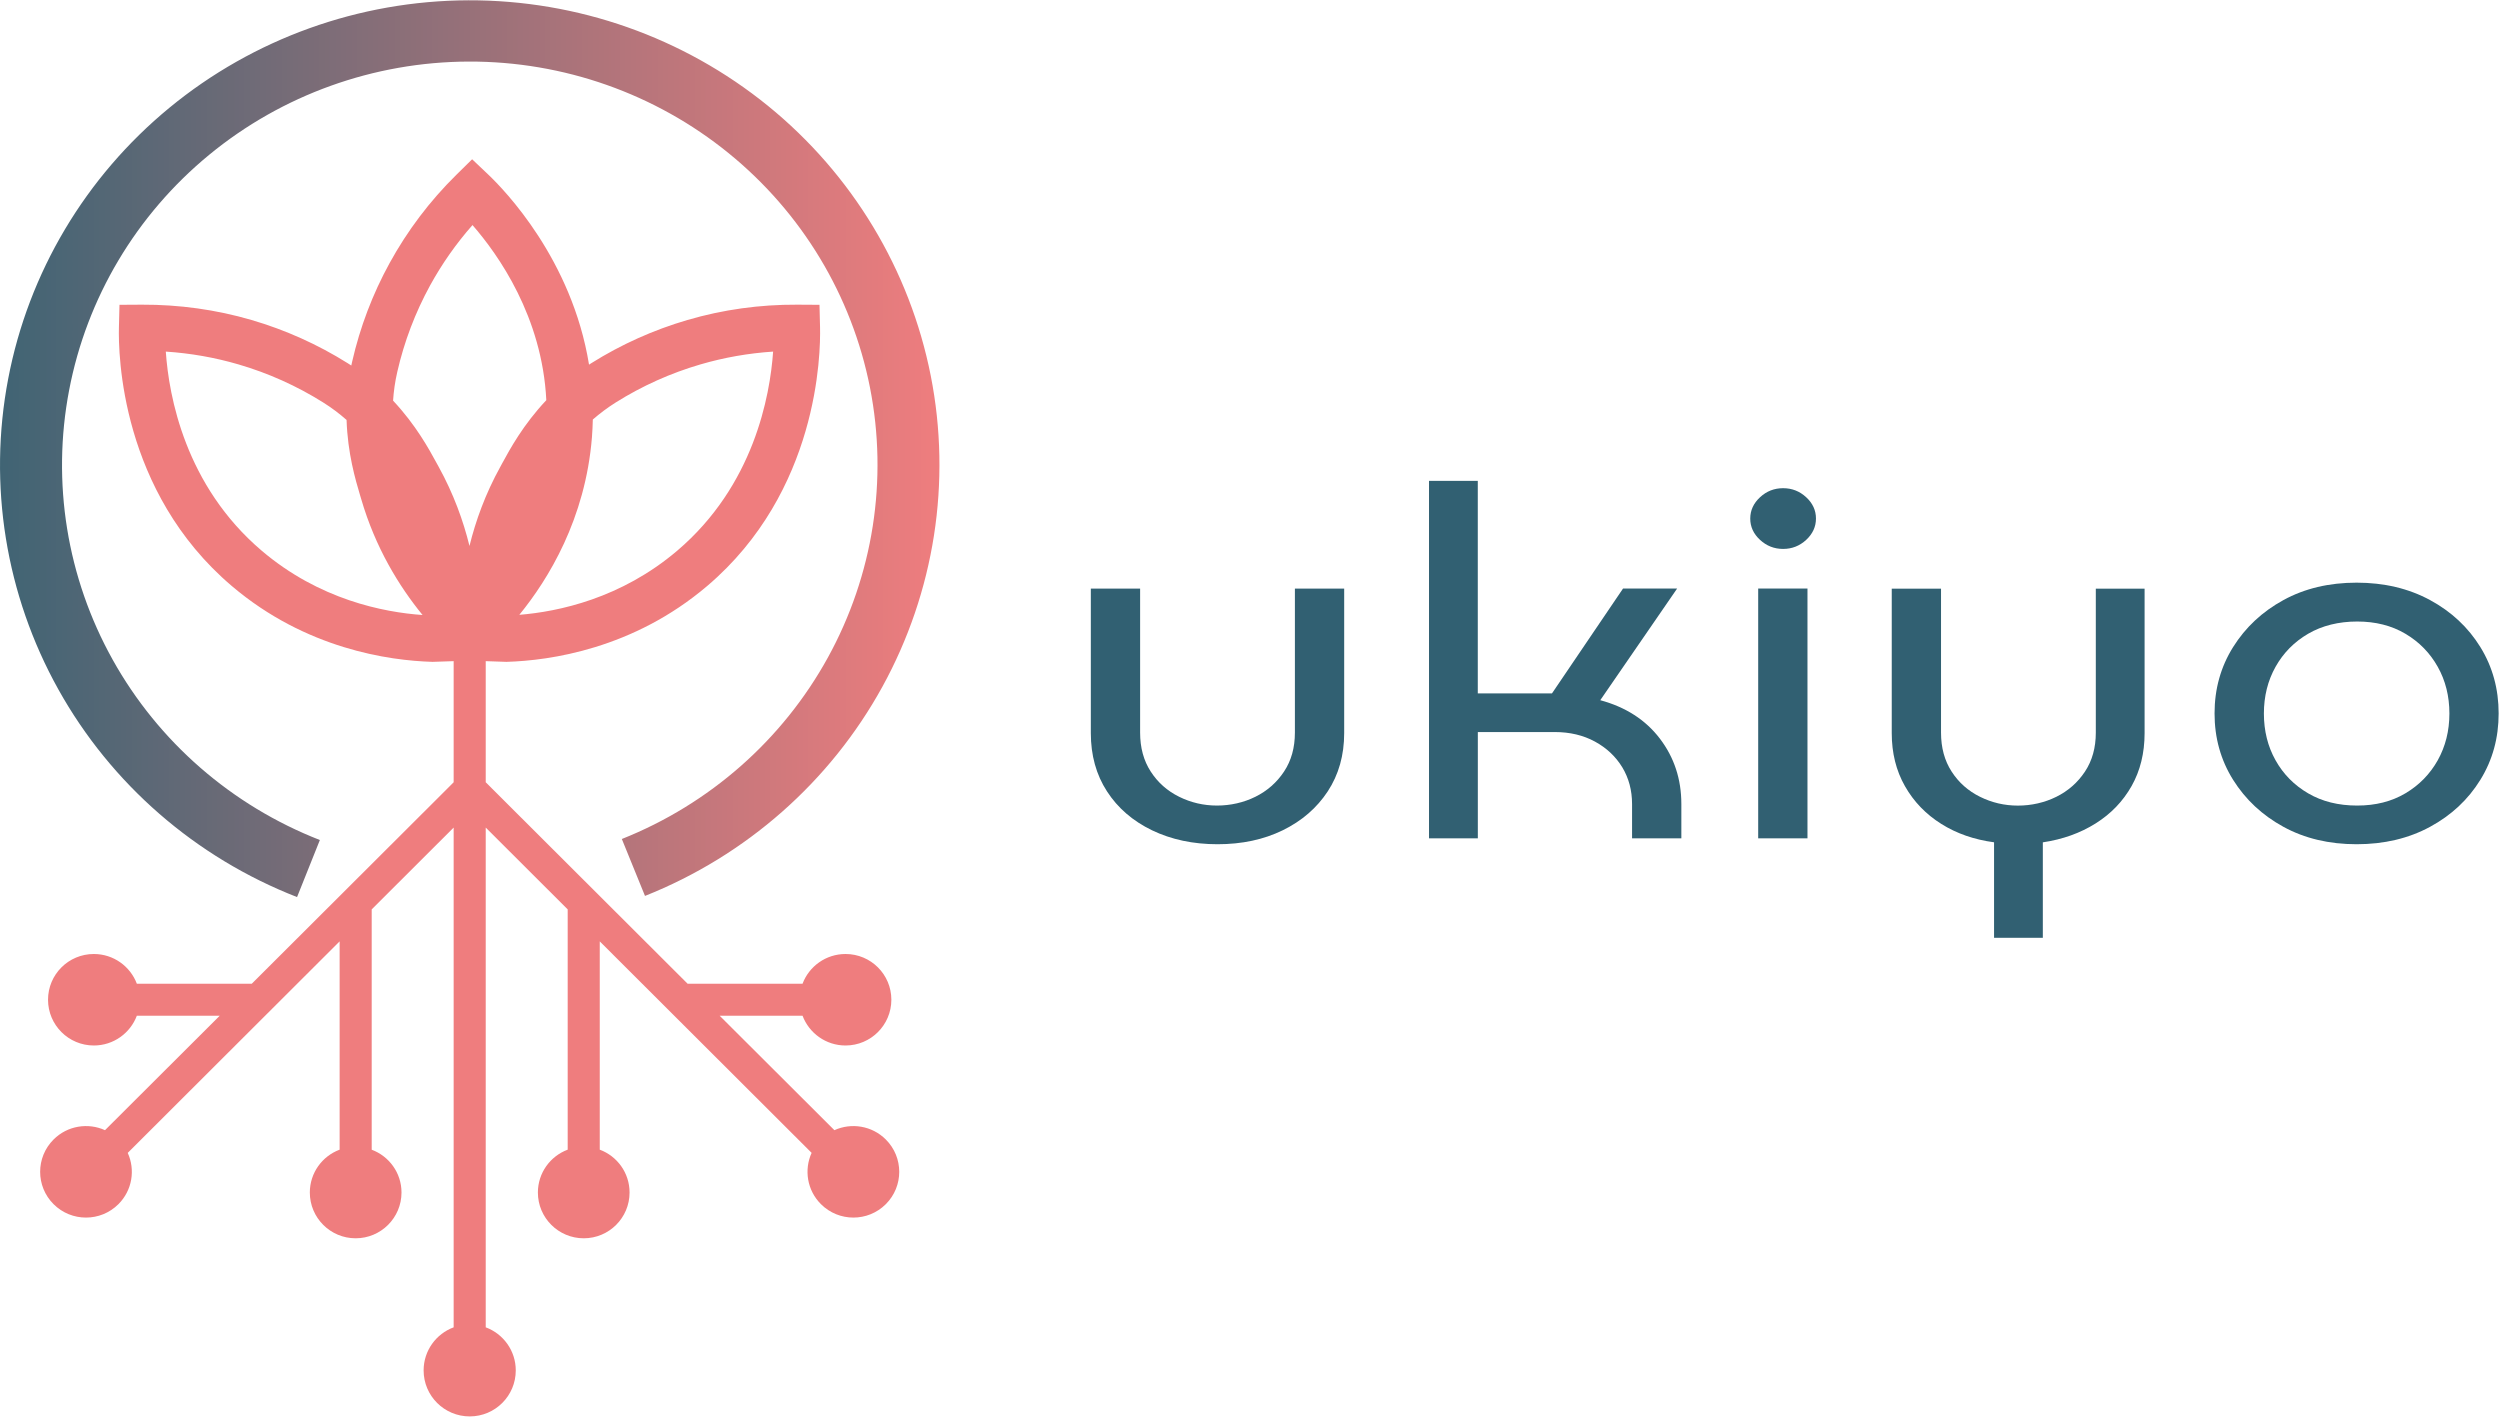
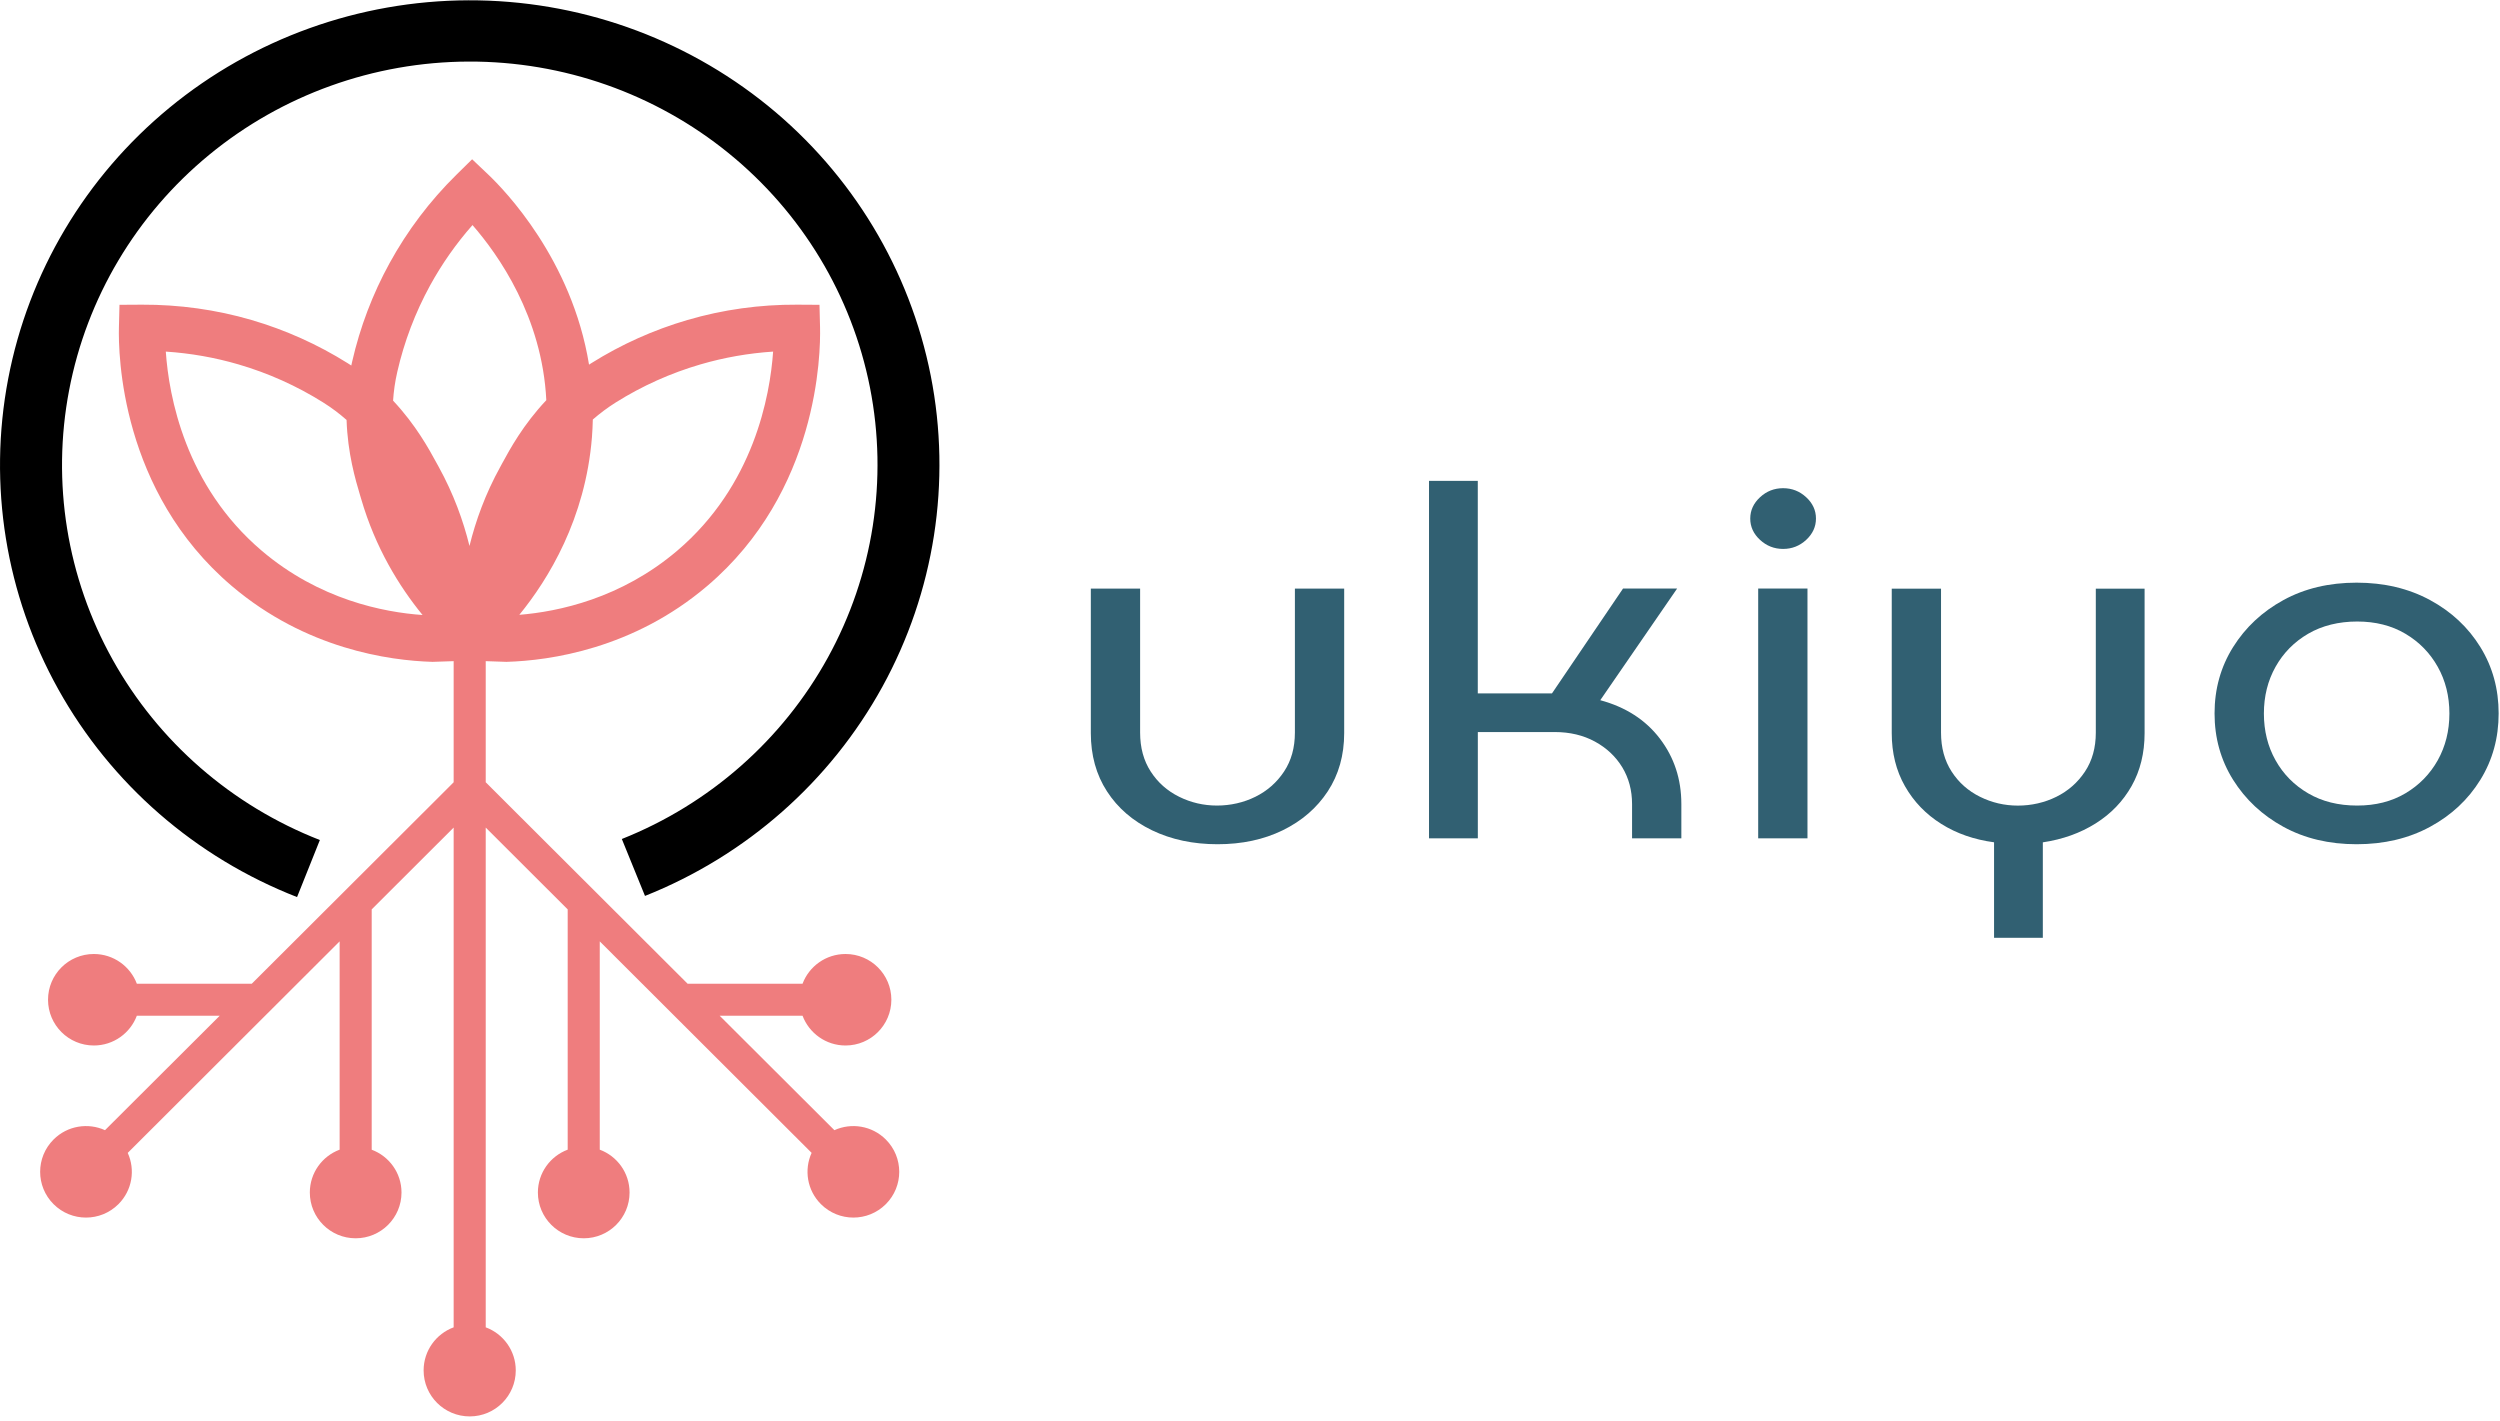
<svg xmlns="http://www.w3.org/2000/svg" width="1123" height="638" viewBox="0 0 1123 638" fill="none">
  <path d="M289.68 402.469C335.206 384.362 372.916 351.122 396.365 308.486C419.793 265.849 427.485 216.477 418.109 168.851C408.713 121.225 382.853 78.319 344.956 47.531C307.017 16.744 259.454 -0.011 210.394 0.134C161.334 0.301 113.853 17.347 76.123 48.384C38.392 79.42 12.781 122.473 3.676 170.161C-5.429 217.849 2.533 267.179 26.21 309.67C49.888 352.162 87.806 385.152 133.436 402.968L143.684 377.336C104.083 361.87 71.175 333.224 50.616 296.345C30.056 259.467 23.134 216.643 31.054 175.254C38.953 133.865 61.197 96.487 93.959 69.546C126.7 42.605 167.923 27.803 210.498 27.658C253.072 27.512 294.378 42.064 327.286 68.798C360.193 95.531 382.645 132.763 390.794 174.09C398.943 215.438 392.27 258.282 371.918 295.306C351.566 332.309 318.825 361.163 279.327 376.879L289.721 402.427L289.68 402.469Z" fill="url(#paint0_linear_26_232)" />
  <path d="M397.903 511.856C391.646 505.62 382.395 504.227 374.807 507.678L323.274 456.269H360.505C363.436 464.064 370.982 469.636 379.817 469.636C391.189 469.636 400.398 460.426 400.398 449.076C400.398 437.726 391.189 428.537 379.817 428.537C370.982 428.537 363.436 434.088 360.505 441.883H308.867L221.183 354.386L218.189 351.392V296.99L227.315 297.301H227.648C246.981 296.719 284.4 291.502 317.64 263.25C367.594 220.801 368.654 158.956 368.363 146.982L368.114 136.921L358.031 136.858C341.297 136.775 324.791 139.062 308.805 143.739C293.588 148.188 279.057 154.715 265.628 163.134C265.275 163.342 264.921 163.571 264.589 163.8C256.938 116.527 226.505 85.241 219.374 78.464L212.078 71.542L204.906 78.61C193.056 90.293 182.995 103.618 174.991 118.211C167.362 132.098 161.729 146.961 158.195 162.407C158.049 162.989 157.924 163.592 157.8 164.195C157.259 163.841 156.698 163.488 156.157 163.134C142.728 154.715 128.197 148.188 112.98 143.739C96.973 139.062 80.405 136.796 63.754 136.858L53.672 136.921L53.422 146.982C53.11 158.935 54.129 220.759 104.145 263.25C137.386 291.502 174.783 296.719 194.117 297.301H194.47L203.783 296.99V351.392L200.79 354.386L113.105 441.883H61.467C58.536 434.088 50.99 428.537 42.155 428.537C30.784 428.537 21.575 437.726 21.575 449.076C21.575 460.426 30.784 469.636 42.155 469.636C50.99 469.636 58.536 464.064 61.467 456.269H98.699L47.165 507.678C39.577 504.227 30.305 505.62 24.069 511.856C16.024 519.881 16.024 532.894 24.069 540.918C32.114 548.943 45.148 548.943 53.193 540.918C59.43 534.682 60.843 525.452 57.372 517.885L152.561 422.862V516.43C144.745 519.34 139.173 526.865 139.173 535.68C139.173 547.03 148.382 556.239 159.754 556.239C171.125 556.239 180.355 547.03 180.355 535.68C180.355 526.865 174.783 519.361 166.967 516.451V408.498L203.783 371.744V596.236C195.904 599.146 190.291 606.713 190.291 615.59C190.291 627.002 199.563 636.253 210.997 636.253C222.43 636.253 231.681 627.002 231.681 615.59C231.681 606.713 226.068 599.146 218.189 596.236V371.744L255.005 408.498V516.43C247.189 519.34 241.618 526.865 241.618 535.68C241.618 547.03 250.848 556.239 262.219 556.239C273.59 556.239 282.799 547.03 282.799 535.68C282.799 526.845 277.228 519.34 269.411 516.43V422.862L364.58 517.864C361.129 525.431 362.522 534.682 368.779 540.918C376.824 548.943 389.858 548.943 397.903 540.918C405.948 532.894 405.948 519.881 397.903 511.856ZM265.898 196.458C266.106 193.755 266.231 191.095 266.293 188.454C269.37 185.773 272.821 183.154 276.666 180.742C288.474 173.341 301.238 167.604 314.626 163.696C325.29 160.578 336.245 158.665 347.284 157.937C345.891 177.873 338.615 218.14 304.169 247.41C278.995 268.801 250.931 274.746 233.281 276.181C246.378 260.132 262.946 233.045 265.898 196.458ZM117.595 247.41C83.128 218.119 75.853 177.873 74.48 157.937C85.54 158.665 96.474 160.578 107.139 163.696C120.526 167.604 133.29 173.341 145.098 180.742C149.048 183.216 152.54 185.877 155.679 188.642C156.157 203.609 159.67 215.5 161.749 222.485L162.248 224.148C168.609 246.017 179.253 263.334 189.813 276.264C172.289 275.037 143.414 269.362 117.595 247.41ZM197.027 209.638L196.175 208.099C192.703 201.717 186.799 190.866 176.571 179.973C176.842 175.857 177.424 171.533 178.463 167.043C181.56 153.468 186.529 140.413 193.202 128.21C198.544 118.481 204.926 109.397 212.244 101.103C223.864 114.428 243.551 142.284 245.401 179.765C235.048 190.741 229.082 201.697 225.59 208.12L224.758 209.658C218.044 221.799 213.678 233.897 210.893 245.248C208.107 233.897 203.741 221.82 197.027 209.638Z" fill="#EF7D7E" />
  <path d="M546.904 379.229C535.958 379.229 526.153 377.135 517.488 372.968C508.843 368.781 502.085 362.956 497.255 355.472C492.404 347.989 490 339.261 490 329.29V264.405H512.14V329.083C512.14 335.82 513.715 341.666 516.907 346.579C520.079 351.492 524.329 355.265 529.656 357.898C534.963 360.53 540.644 361.857 546.676 361.857C552.708 361.857 558.617 360.53 563.944 357.898C569.251 355.265 573.542 351.492 576.797 346.579C580.051 341.666 581.668 335.841 581.668 329.083V264.405H603.808V329.29C603.808 339.261 601.341 347.989 596.428 355.472C591.515 362.956 584.757 368.781 576.196 372.968C567.613 377.156 557.87 379.229 546.904 379.229Z" fill="#316072" />
  <path d="M641.911 376.596V216H663.823V311.462H697.157L729.06 264.384H753.356L718.84 314.53C730.263 317.619 739.197 323.361 745.624 331.799C752.05 340.236 755.263 350.02 755.263 361.173V376.576H733.123V361.173C733.123 355.016 731.652 349.523 728.729 344.672C725.785 339.842 721.701 335.986 716.456 333.125C711.212 330.265 705.179 328.834 698.359 328.834H663.843V376.576H641.932L641.911 376.596Z" fill="#316072" />
  <path d="M800.972 246.577C797.013 246.577 793.551 245.229 790.607 242.514C787.664 239.798 786.212 236.606 786.212 232.936C786.212 229.267 787.684 226.075 790.607 223.359C793.551 220.643 796.992 219.296 800.972 219.296C804.953 219.296 808.394 220.643 811.337 223.359C814.281 226.075 815.732 229.267 815.732 232.936C815.732 236.606 814.26 239.798 811.337 242.514C808.394 245.229 804.953 246.577 800.972 246.577ZM789.778 376.576V264.384H811.918V376.576H789.778Z" fill="#316072" />
  <path d="M895.729 378.358C886.836 377.177 878.938 374.44 872.035 370.108C865.132 365.775 859.68 360.136 855.72 353.171C851.74 346.206 849.771 338.245 849.771 329.311V264.425H871.91V329.103C871.91 335.841 873.486 341.687 876.678 346.6C879.85 351.513 884.1 355.286 889.427 357.918C894.734 360.551 900.414 361.878 906.447 361.878C912.479 361.878 918.387 360.551 923.715 357.918C929.022 355.286 933.313 351.513 936.568 346.6C939.822 341.687 941.439 335.861 941.439 329.103V264.425H963.351V329.311C963.351 338.266 961.402 346.185 957.526 353.067C953.629 359.971 948.239 365.568 941.336 369.9C934.432 374.233 926.534 377.052 917.641 378.379V421.27H895.729V378.358Z" fill="#316072" />
  <path d="M1058.59 379.229C1046.21 379.229 1035.24 376.617 1025.73 371.414C1016.21 366.211 1008.67 359.163 1003.11 350.29C997.557 341.418 994.779 331.488 994.779 320.48C994.779 309.472 997.557 299.543 1003.11 290.67C1008.67 281.798 1016.21 274.749 1025.73 269.546C1035.24 264.343 1046.21 261.731 1058.59 261.731C1070.96 261.731 1081.95 264.343 1091.57 269.546C1101.17 274.749 1108.71 281.798 1114.18 290.67C1119.66 299.543 1122.39 309.472 1122.39 320.48C1122.39 331.488 1119.66 341.418 1114.18 350.29C1108.71 359.163 1101.17 366.211 1091.57 371.414C1081.97 376.617 1070.96 379.229 1058.59 379.229ZM1058.84 361.858C1067.09 361.858 1074.32 360.033 1080.5 356.364C1086.7 352.695 1091.53 347.74 1095.03 341.521C1098.51 335.281 1100.27 328.295 1100.27 320.522C1100.27 312.748 1098.53 305.741 1095.03 299.522C1091.53 293.282 1086.7 288.348 1080.5 284.679C1074.3 281.01 1067.09 279.186 1058.84 279.186C1050.58 279.186 1043.08 281.031 1036.82 284.679C1030.54 288.348 1025.67 293.303 1022.18 299.522C1018.68 305.762 1016.94 312.769 1016.94 320.522C1016.94 328.275 1018.68 335.302 1022.18 341.521C1025.67 347.761 1030.56 352.715 1036.82 356.364C1043.08 360.033 1050.44 361.858 1058.84 361.858Z" fill="#316072" />
  <defs>
    <linearGradient id="paint0_linear_26_232" x1="0.007" y1="318.193" x2="422" y2="318.193" gradientUnits="userSpaceOnUse">
-       <stop stop-color="#406474" />
-       <stop offset="1" stop-color="#EF7D7E" />
+       <stop stopColor="#406474" />
+       <stop offset="1" stopColor="#EF7D7E" />
    </linearGradient>
  </defs>
</svg>
